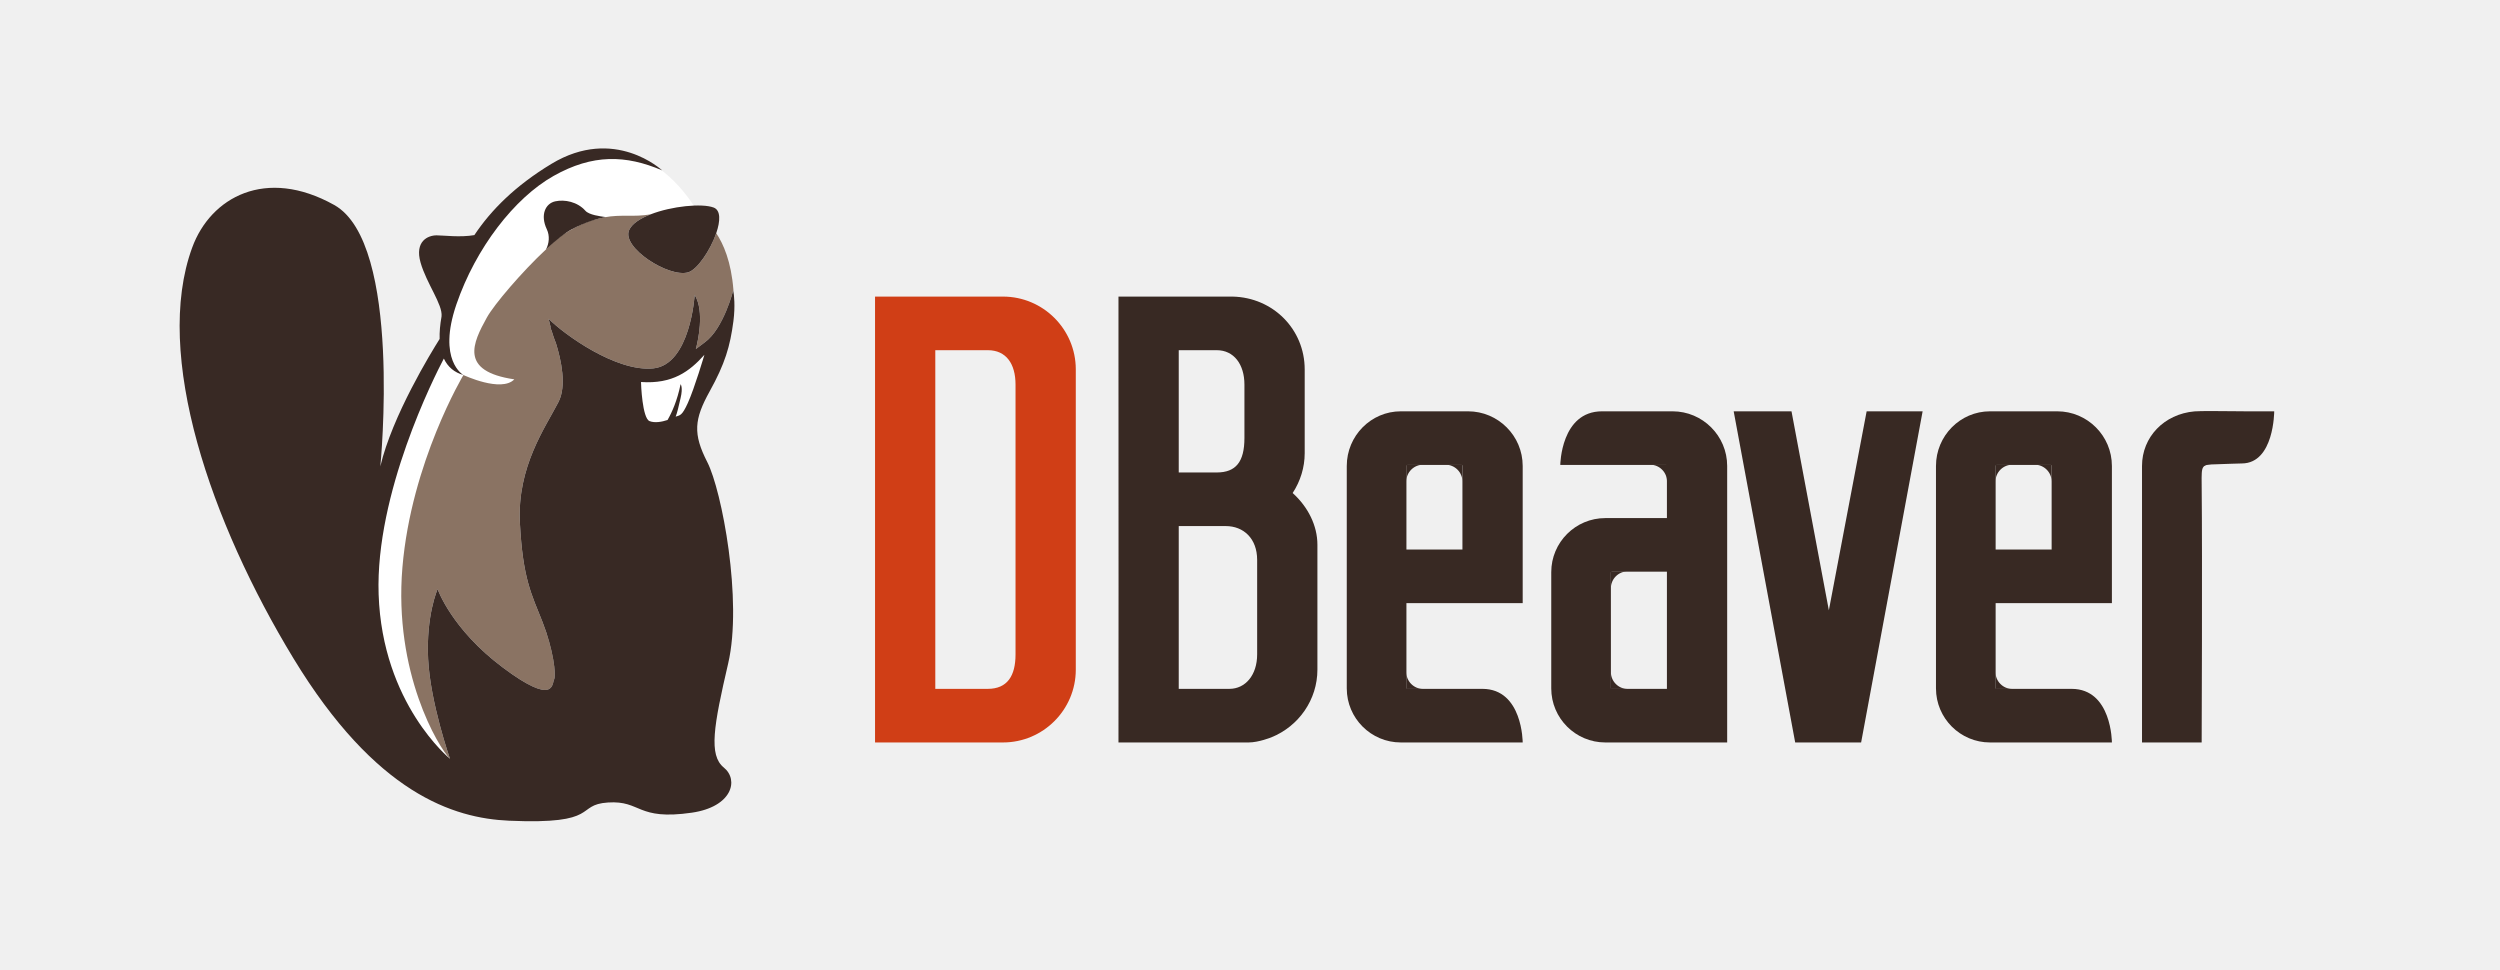
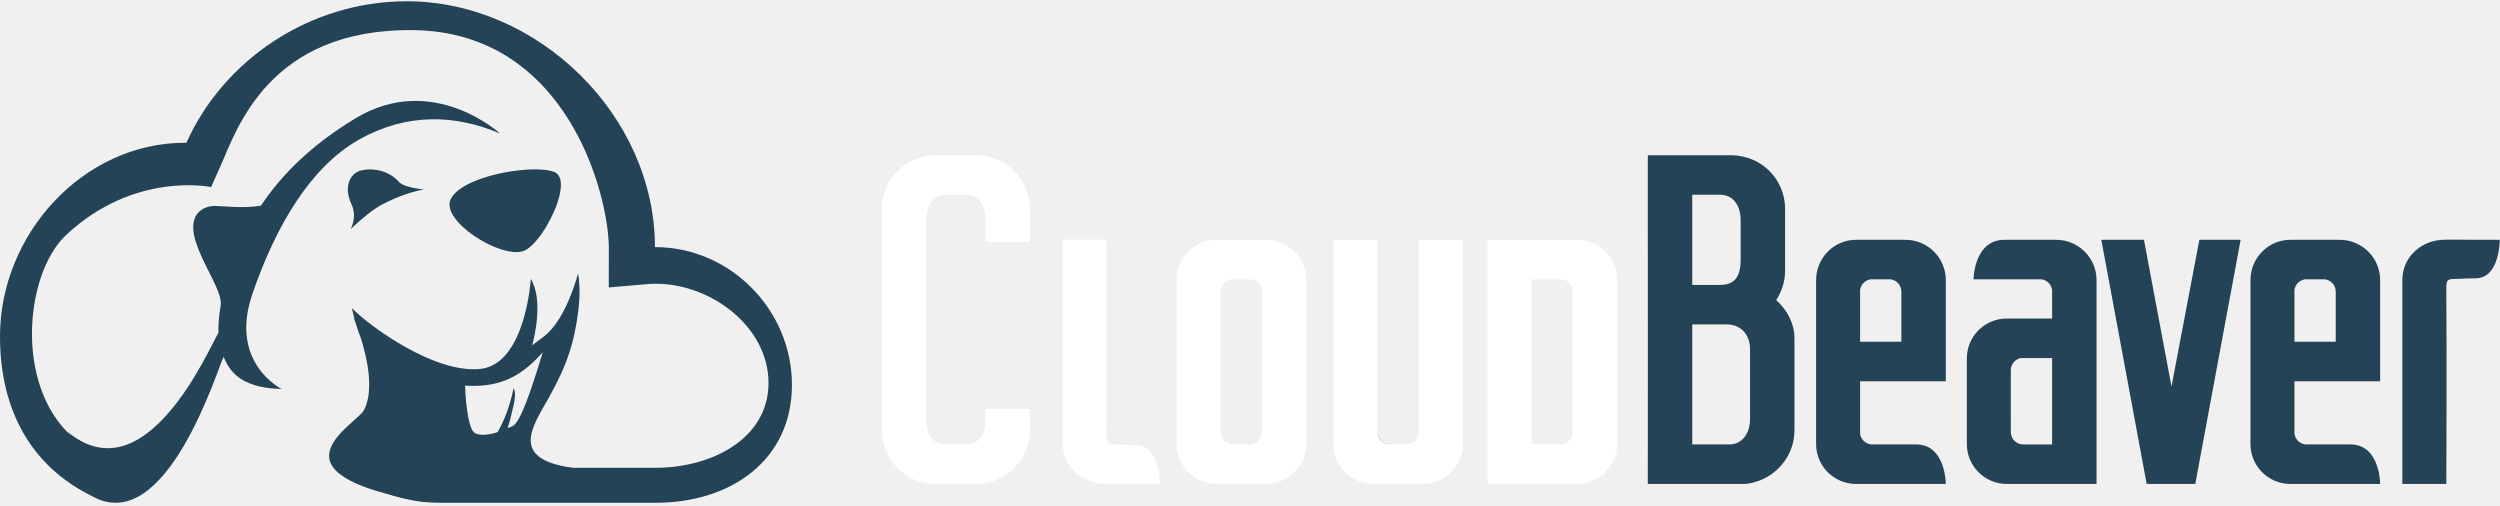
- <svg xmlns="http://www.w3.org/2000/svg" viewBox="0 0 1755.653 681.132" height="681.132" width="1755.653" xml:space="preserve" id="svg2" version="1.1">
-   <defs id="defs6">
-     <clipPath id="clipPath18" clipPathUnits="userSpaceOnUse">
-       <path id="path16" d="M 0,510.849 H 1316.744 V 0 H 0 Z" />
-     </clipPath>
-   </defs>
-   <g transform="matrix(1.333333,0,0,-1.333333,0,681.132)" id="g10">
-     <g id="g12">
-       <g clip-path="url(#clipPath18)" id="g14">
-         <g transform="translate(378.2744,336.3592)" id="g20">
-           <path id="path22" style="fill:#ffffff;fill-opacity:1;fill-rule:nonzero;stroke:none" d="m 0,0 c -11.554,-43.547 -23.476,-80.873 -52.434,-80.873 -6.928,0 -49.101,-124.76 -78.318,-144.295 -31.844,-21.29 -50.706,63.057 -52.989,77.931 -3.745,24.4 9.109,66.364 43.598,153.652 9.618,43.617 35.719,84.078 85.487,87.189 C -23.349,95.561 11.454,43.171 0,0" />
-         </g>
-         <g transform="translate(237.0083,111.1912)" id="g24">
-           <path id="path26" style="fill:#8a7363;fill-opacity:1;fill-rule:nonzero;stroke:none" d="m 0,0 c 0,0 -10.356,29.535 -11.507,52.549 -1.151,23.014 4.986,36.821 4.986,36.821 0,0 7.288,-21.096 34.521,-41.425 C 55.233,27.617 53.699,39.507 54.849,41.809 56,44.11 54.466,57.535 48.712,72.11 c -5.753,14.576 -10.356,22.63 -11.89,52.164 -1.534,29.535 13.425,50.247 20.329,63.671 4.363,8.485 1.436,22.018 -1.309,30.834 -0.826,2.027 -1.602,4.219 -2.303,6.616 -0.505,1.3 -0.833,2.057 -0.833,2.057 0,0 0.135,-0.156 0.391,-0.442 -0.411,1.522 -0.805,3.092 -1.158,4.765 7.896,-8.052 35.513,-28.104 55.11,-26.152 19.597,1.951 21.827,38.706 21.827,38.706 5.385,-8.749 1.618,-24.725 0.613,-28.515 0.952,0.76 2.438,1.888 4.758,3.583 9.972,7.288 15.031,27.617 15.031,27.617 -1.184,14.915 -5.278,24.185 -9.049,29.812 -3.08,-8.962 -9.991,-19.206 -14.805,-20.607 -10.1,-2.938 -35.159,13.041 -31.068,22.247 1.491,3.354 5.83,6.158 11.298,8.292 -9.022,-1.553 -15.362,0.115 -24.408,-1.565 -4.621,-1.205 -7.371,-1.141 -15.601,-5.527 -10.101,-5.382 -11.506,-8.038 -15.071,-11.358 -12.638,-11.769 -27.376,-29.065 -31.141,-35.87 -7.415,-13.402 -14.675,-28.307 14.448,-32.58 -6.904,-7.1 -26.798,2.279 -26.798,2.279 0,0 -27.493,-45.931 -32.143,-101.366 C -29.708,45.337 -6.137,6.115 0,0" />
-         </g>
-         <g transform="translate(375.8574,401.5476)" id="g28">
-           <path id="path30" style="fill:#382924;fill-opacity:1;fill-rule:nonzero;stroke:none" d="m 0,0 c -6.176,2.316 -22.046,0.755 -33.195,-3.598 -5.469,-2.135 -9.807,-4.939 -11.298,-8.293 -4.091,-9.205 20.968,-25.185 31.068,-22.246 4.814,1.4 11.725,11.644 14.804,20.607 C 3.568,-7.159 3.825,-1.435 0,0" />
-         </g>
-         <g transform="translate(319.0176,396.5179)" id="g32">
-           <path id="path34" style="fill:#382924;fill-opacity:1;fill-rule:nonzero;stroke:none" d="m 0,0 c -2.862,0.365 -8.778,1.164 -10.667,3.304 -4.224,4.784 -10.995,6.069 -15.917,4.986 -5.217,-1.147 -7.993,-7.218 -4.412,-14.767 1.611,-3.397 1.203,-7.489 -0.439,-10.542 5.129,4.778 9.923,8.67 13.48,10.542 C -10.945,-2.79 -4.727,-0.877 0,0" />
-         </g>
-         <g transform="translate(370.999,323.9622)" id="g36">
-           <path id="path38" style="fill:#382924;fill-opacity:1;fill-rule:nonzero;stroke:none" d="m 0,0 c 0,0 -5.114,-17.388 -8.694,-25.315 -3.155,-6.986 -4.155,-6.427 -6.435,-7.246 0.857,2.166 1.475,5.008 2.599,9.803 1.353,5.769 0,7.288 0,7.288 -1.773,-8.633 -4.53,-14.802 -6.871,-18.85 -3.039,-1.016 -6.774,-1.672 -9.494,-0.584 -3.835,1.534 -4.487,19.562 -4.487,20.585 C -16.691,-15.47 -7.799,-8.694 0,0 m 15.287,17.75 c 1.038,7.979 0.275,13.95 0.055,15.387 -0.033,0.218 -0.055,0.339 -0.055,0.339 0,0 -0.031,-0.446 -0.113,-1.211 l 0.113,1.978 c 0,0 -5.059,-20.329 -15.031,-27.617 -2.32,-1.695 -3.806,-2.823 -4.758,-3.583 1.005,3.79 4.772,19.766 -0.612,28.515 0,0 -2.231,-36.755 -21.828,-38.706 -19.597,-1.952 -47.213,18.1 -55.11,26.152 0.353,-1.673 0.747,-3.243 1.158,-4.765 -0.255,0.286 -0.391,0.442 -0.391,0.442 0,0 0.328,-0.757 0.833,-2.057 0.702,-2.397 1.477,-4.589 2.303,-6.616 2.746,-8.816 5.672,-22.349 1.309,-30.834 -6.904,-13.424 -21.863,-34.136 -20.329,-63.671 1.534,-29.534 6.137,-37.588 11.891,-52.164 5.753,-14.575 7.287,-28 6.136,-30.301 -1.15,-2.302 0.384,-14.192 -26.849,6.136 -27.233,20.329 -34.52,41.425 -34.52,41.425 0,0 -6.137,-13.807 -4.987,-36.821 1.151,-23.014 11.507,-52.549 11.507,-52.549 0,0 -35.671,28.88 -37.589,86.686 -1.765,53.187 29.362,114.639 34.35,124.125 2.071,-4.425 5.538,-7.337 10.323,-8.674 0,0 -13.864,7.606 -3.697,37.237 10.166,29.631 30.52,55.982 51.156,67.61 20.635,11.628 38.023,11.117 57.201,2.934 0,0 -25.059,23.547 -58.317,3.435 -19.109,-11.557 -31.831,-24.379 -40.588,-37.521 -7.343,-1.311 -16.272,-0.127 -19.891,-0.127 -4.577,0 -11.637,-3.103 -8.445,-14.337 3.125,-11 11.75,-22.125 11.049,-28.378 -0.789,-4.402 -1.126,-8.365 -1.004,-11.857 -4.403,-6.981 -24.964,-40.482 -31.237,-67.108 0,0 11.758,117.544 -24.297,137.677 -36.055,20.134 -65.103,4.031 -74.794,-22.442 -20.713,-56.575 9.972,-144.986 53.314,-216.328 43.343,-71.342 84.413,-84.248 113.535,-85.535 48.712,-2.151 34.52,8.439 52.164,9.589 17.644,1.152 14.959,-9.589 44.11,-5.369 21.288,3.081 24.931,17.26 16.876,23.78 -8.055,6.521 -5.37,21.864 2.302,54.85 7.671,32.986 -3.324,91.054 -10.996,106.013 -7.671,14.959 -6.904,22.577 1.279,37.333 8.013,14.451 10.748,23.653 12.474,36.928" />
-         </g>
-         <g transform="translate(520.2573,148.031)" id="g40">
-           <path id="path42" style="fill:#d03e16;fill-opacity:1;fill-rule:nonzero;stroke:none" d="M 0,0 H -27.64 V 178.376 H 0 c 9.697,0 14.618,-7.162 14.618,-18.122 V 18.125 C 14.618,6.915 10.363,0 0,0 M 7.999,206.608 H -59.378 V -28.231 H 7.999 c 21.149,0 38.357,17.208 38.357,38.357 v 158.127 c 0,21.15 -17.208,38.355 -38.357,38.355" />
-         </g>
-         <g transform="translate(620.8369,233.7654)" id="g44">
-           <path id="path46" style="fill:#382923;fill-opacity:1;fill-rule:nonzero;stroke:none" d="m 0,0 h 24.771 c 9.321,0 16.528,-6.501 16.528,-17.805 v -49.804 c 0,-10.876 -6.207,-18.125 -14.617,-18.125 L 0,-85.734 Z M 34.6,46.356 C 34.6,33.824 30.093,28.234 19.985,28.234 H 0 V 92.642 H 19.985 C 29.093,92.642 34.6,85.146 34.6,74.52 Z M 59.999,17.408 c 4.1,6.264 6.342,13.515 6.342,20.949 v 44.162 c 0,21.079 -16.627,37.927 -38.039,38.355 h -60.043 c 0,0 -0.043,-8.4 0,-31.061 0.1,-53.195 0,-203.779 0,-203.779 h 68.539 c 5.327,0 11.999,2.703 11.999,2.703 14.414,5.843 24.241,19.801 24.241,35.655 v 65.802 c 0,9.986 -4.895,19.88 -13.039,27.214" />
-         </g>
-         <g transform="translate(770.2549,265.4256)" id="g48">
-           <path id="path50" style="fill:#382923;fill-opacity:1;fill-rule:nonzero;stroke:none" d="M 0,0 V -44.021 H -29.497 V 0 c 0,0.216 0.084,0.344 0.151,0.412 0.224,0.062 0.407,0.122 0.404,0.143 H -0.474 C -0.315,0.508 -0.185,0.427 -0.073,0.477 -0.052,0.44 0,0.284 0,0 M 2.953,28.786 H -32.449 C -48.146,28.786 -60.917,15.872 -60.917,0 v -117.157 c 0,-15.697 12.771,-28.469 28.468,-28.469 h 64.19 c 0,0 0,28.185 -21.189,28.231 -12.095,0.028 -39.236,-0.017 -39.236,-0.017 -0.227,0.039 -0.445,0.1 -0.677,0.166 -0.068,0.052 -0.128,0.091 -0.136,0.089 v 44.905 H 31.741 V 0 c 0,15.872 -12.914,28.786 -28.788,28.786" />
-         </g>
-         <g transform="translate(877.959,209.743)" id="g52">
-           <path id="path54" style="fill:#382923;fill-opacity:1;fill-rule:nonzero;stroke:none" d="m 0,0 v -61.717 l -28.687,-0.012 c -0.227,0.039 -0.445,0.1 -0.677,0.166 -0.071,0.051 -0.141,0.09 -0.136,0.088 l -0.015,61.136 c 0.021,0.055 0.088,0.133 0.156,0.193 0.227,0.063 0.417,0.123 0.417,0.146 z m 2.952,84.469 h -37.114 c -21.71,0 -22,-28.232 -22,-28.232 H -0.474 C -0.32,56.19 -0.169,56.11 -0.073,56.159 -0.052,56.123 0,55.967 0,55.683 V 28.231 h -32.452 c -15.697,0 -28.468,-12.771 -28.468,-28.468 v -61.238 c 0,-15.697 12.771,-28.468 28.468,-28.468 h 64.19 V 55.683 c 0,15.872 -12.914,28.786 -28.786,28.786" />
-         </g>
-         <g transform="translate(963.2515,189.4031)" id="g56">
-           <path id="path58" style="fill:#382923;fill-opacity:1;fill-rule:nonzero;stroke:none" d="M 0,0 -19.673,104.809 H -50.13 L -17.736,-69.604 H 16.997 L 49.389,104.809 H 19.902 Z" />
-         </g>
-         <g transform="translate(1182.488,294.2117)" id="g60">
-           <path id="path62" style="fill:#382923;fill-opacity:1;fill-rule:nonzero;stroke:none" d="m 0,0 c -1.286,0 -3.419,0.023 -5.931,0.052 -9.126,0.099 -16.976,0.167 -20.723,-0.089 -16.02,-1.413 -27.648,-13.505 -27.648,-28.749 v -145.626 h 31.421 c 0,0 0.396,95.969 0,135.962 -0.104,10.504 -0.111,10.328 7.756,10.554 7.133,0.206 10.09,0.412 13.456,0.436 C 15.332,-27.343 15.332,0 15.332,0 Z" />
-         </g>
-         <g transform="translate(848.4448,156.8767)" id="g64">
-           <path id="path66" style="fill:#382923;fill-opacity:1;fill-rule:nonzero;stroke:none" d="M 0,0 V -8.893 H 8.893 C 3.981,-8.893 0,-4.911 0,0" />
-         </g>
-         <g transform="translate(740.687,156.8767)" id="g68">
-           <path id="path70" style="fill:#382923;fill-opacity:1;fill-rule:nonzero;stroke:none" d="M 0,0 V -8.893 H 8.893 C 3.981,-8.893 0,-4.911 0,0" />
-         </g>
-         <g transform="translate(857.3374,209.9129)" id="g72">
-           <path id="path74" style="fill:#382923;fill-opacity:1;fill-rule:nonzero;stroke:none" d="M 0,0 H -8.893 V -8.893 C -8.893,-3.981 -4.911,0 0,0" />
-         </g>
-         <g transform="translate(749.5796,266.0901)" id="g76">
-           <path id="path78" style="fill:#382923;fill-opacity:1;fill-rule:nonzero;stroke:none" d="M 0,0 H -8.893 V -8.893 C -8.893,-3.981 -4.911,0 0,0" />
-         </g>
-         <g transform="translate(770.2549,257.1975)" id="g80">
-           <path id="path82" style="fill:#382923;fill-opacity:1;fill-rule:nonzero;stroke:none" d="M 0,0 V 8.893 H -8.893 C -3.981,8.893 0,4.911 0,0" />
-         </g>
-         <g transform="translate(878.019,257.1975)" id="g84">
-           <path id="path86" style="fill:#382923;fill-opacity:1;fill-rule:nonzero;stroke:none" d="M 0,0 V 8.893 H -8.893 C -3.981,8.893 0,4.911 0,0" />
-         </g>
-         <g transform="translate(1080.588,265.4256)" id="g88">
-           <path id="path90" style="fill:#382923;fill-opacity:1;fill-rule:nonzero;stroke:none" d="M 0,0 V -44.021 H -29.497 V 0 c 0,0.216 0.084,0.344 0.151,0.412 0.224,0.062 0.407,0.122 0.404,0.143 H -0.474 C -0.315,0.508 -0.185,0.427 -0.073,0.477 -0.052,0.44 0,0.284 0,0 M 2.953,28.786 H -32.449 C -48.146,28.786 -60.917,15.872 -60.917,0 v -117.157 c 0,-15.697 12.771,-28.469 28.468,-28.469 h 64.19 c 0,0 0,28.185 -21.189,28.231 -12.095,0.028 -39.236,-0.017 -39.236,-0.017 -0.227,0.039 -0.445,0.1 -0.677,0.166 -0.068,0.052 -0.128,0.091 -0.136,0.089 v 44.905 H 31.741 V 0 c 0,15.872 -12.914,28.786 -28.788,28.786" />
-         </g>
-         <g transform="translate(1051.021,156.8767)" id="g92">
-           <path id="path94" style="fill:#382923;fill-opacity:1;fill-rule:nonzero;stroke:none" d="M 0,0 V -8.893 H 8.893 C 3.981,-8.893 0,-4.911 0,0" />
-         </g>
-         <g transform="translate(1059.913,266.0901)" id="g96">
-           <path id="path98" style="fill:#382923;fill-opacity:1;fill-rule:nonzero;stroke:none" d="M 0,0 H -8.893 V -8.893 C -8.893,-3.981 -4.911,0 0,0" />
-         </g>
-         <g transform="translate(1164.437,266.3401)" id="g100">
-           <path id="path102" style="fill:#382923;fill-opacity:1;fill-rule:nonzero;stroke:none" d="M 0,0 H -8.893 V -8.893 C -8.893,-3.981 -4.911,0 0,0" />
-         </g>
-         <g transform="translate(1080.589,257.1975)" id="g104">
-           <path id="path106" style="fill:#382923;fill-opacity:1;fill-rule:nonzero;stroke:none" d="M 0,0 V 8.893 H -8.893 C -3.981,8.893 0,4.911 0,0" />
-         </g>
-       </g>
-     </g>
+ <svg xmlns="http://www.w3.org/2000/svg" width="361" height="73" viewBox="0 0 361 73">
+   <g fill="none" fill-rule="evenodd">
+     <path fill="#FFF" d="M148.71 34.954V30.17c0-4.275-3.479-7.752-7.753-7.752h-5.865c-4.275 0-7.753 3.477-7.753 7.752v31.959c0 4.275 3.478 7.752 7.753 7.752h5.865c4.274 0 7.752-3.477 7.752-7.752V59.06h-6.414v1.451c0 2.266-.86 3.664-2.955 3.664H136.708c-2.094 0-2.954-1.398-2.954-3.664V31.785c0-2.215.994-3.662 2.954-3.662h2.633c1.959 0 2.954 1.447 2.954 3.662v3.17h6.414zM164.41 69.852c-.26 0-.69.004-1.198.01-1.844.02-3.431.034-4.188-.017-3.238-.286-5.588-2.73-5.588-5.81V34.601h6.35s.08 19.396 0 27.479c-.02 2.123-.022 2.087 1.568 2.133 1.442.042 2.04.083 2.72.088 3.436.024 3.436 5.55 3.436 5.55h-3.1z" />
+     <path fill="#4598D3" d="M198.923 62.387v1.797h1.798c-.993 0-1.798-.805-1.798-1.797" />
+     <path fill="#244357" d="M252.705 60.511c0 2.198-1.254 3.664-2.954 3.664h-5.393V46.847h5.007c1.884 0 3.34 1.314 3.34 3.598v10.066zm-8.347-32.388h4.04c1.84 0 2.953 1.515 2.953 3.662v5.693c0 2.532-.91 3.662-2.953 3.662h-4.04V28.123zm12.127 15.205c.828-1.266 1.282-2.731 1.282-4.234V30.17c0-4.26-3.36-7.666-7.688-7.752h-12.136s-.008 1.697 0 6.278c.02 10.75 0 41.185 0 41.185h13.853c1.076 0 2.425-.546 2.425-.546 2.913-1.18 4.9-4.002 4.9-7.206v-13.3c0-2.018-.99-4.017-2.636-5.5zM268.596 49.345v-7.451c.097-.802.72-1.44 1.515-1.558h2.917c.865.13 1.53.873 1.53 1.774v7.235h-5.962zm6.558-14.715H268c-3.173 0-5.754 2.61-5.754 5.818v23.679c0 3.172 2.581 5.753 5.754 5.753h12.974s0-5.696-4.283-5.705c-1.646-.004-4.667-.001-6.468.001-.847-.073-1.525-.733-1.626-1.572v-7.553h12.377V40.448c0-3.208-2.61-5.818-5.819-5.818zM296.325 64.176l-4.296.002c-.916-.065-1.64-.815-1.666-1.741l-.002-8.977c.002-.871.624-1.596 1.448-1.758h4.516v12.474zM290.36 51.77v.724-.724zm6.562-17.14h-7.501c-4.388 0-4.446 5.706-4.446 5.706h9.833c.8.12 1.427.764 1.517 1.572v4.088h-6.558c-3.173 0-5.754 2.581-5.754 5.754v12.377c0 3.172 2.581 5.753 5.754 5.753h12.973V40.448c0-3.208-2.61-5.818-5.818-5.818zM313.564 55.813L309.588 34.63 303.432 34.63 309.979 69.88 316.999 69.88 323.546 34.63 317.586 34.63zM357.874 34.63c-.26 0-.691-.005-1.199-.01-1.844-.02-3.43-.034-4.188.017-3.238.286-5.588 2.73-5.588 5.81V69.88h6.35s.08-19.396 0-27.48c-.02-2.122-.022-2.086 1.568-2.132 1.442-.042 2.04-.083 2.72-.088 3.436-.024 3.436-5.55 3.436-5.55h-3.1zM331.317 49.345v-7.451c.097-.802.72-1.44 1.515-1.558h2.918c.865.13 1.529.873 1.53 1.774v7.235h-5.963zm6.559-14.715h-7.155c-3.173 0-5.754 2.61-5.754 5.818v23.679c0 3.172 2.581 5.753 5.754 5.753h12.973s0-5.696-4.282-5.705c-1.646-.004-4.668-.001-6.468.001-.847-.073-1.525-.733-1.627-1.572v-7.553h12.377V40.448c0-3.208-2.61-5.818-5.818-5.818z" />
+     <path fill="#FFF" d="M182.228 49.345v13.04c0 .902-.664 1.645-1.529 1.775h-2.918c-.794-.119-1.417-.756-1.515-1.557v-20.71c.098-.801.721-1.438 1.515-1.557h2.918c.865.13 1.529.873 1.53 1.774v7.235zm.597-14.715h-3.59v-.014h-3.565c-3.173 0-5.754 2.58-5.754 5.753V64.127c0 3.172 2.581 5.753 5.754 5.753h3.566l-.002-.014h3.591c3.208 0 5.818-2.61 5.818-5.818v-23.6c0-3.208-2.61-5.818-5.818-5.818zM204.854 34.63v27.756c0 .9-.664 1.645-1.529 1.774h-2.918c-.794-.119-1.418-.756-1.514-1.558V34.616h-6.35v29.51c0 3.173 2.58 5.754 5.753 5.754h3.566c0-.004 3.589-.014 3.589-.014 3.208 0 5.818-2.61 5.818-5.818V34.63h-6.415zM227.115 49.345v13.04c0 .902-.665 1.645-1.53 1.775h-4.432V40.336h4.433c.864.13 1.529.873 1.529 1.774v7.235zm.596-14.715h-3.59l.001-.014h-9.32V69.88h9.32l-.001-.014h3.59c3.209 0 5.819-2.61 5.819-5.818v-23.6c0-3.208-2.61-5.818-5.819-5.818z" />
+     <path fill="#244357" d="M94.575 35.68c-.581 0 0 0 0 0 0-18.976-16.87-35.496-35.846-35.496-13.978 0-26.446 8.45-31.812 20.432-.187-.004 0-.004-.187-.004C11.996 20.612 0 33.83 0 48.565c0 10.488 4.369 18.65 13.171 23.01 1.404-1.463 4.884-1.488 6.68-2.48-3.155-1.045-5.722-3.194-8.464-5.238-9.428-7.028-8.014-24.154-1.831-29.934 9.905-9.259 20.926-6.909 20.926-6.909l1.369-3.055c2.282-5.095 6.872-19.87 27.842-19.608 22.178.277 28.217 23.723 28.225 31.54l-.001.096-.012 5.522 5.502-.478c.436-.038.869-.057 1.286-.057 8.055 0 16.28 6.267 16.28 14.322s-8.225 12.252-16.28 12.252H49.15c.519.266 5.77 5.053 14.419 5.053h31.124c10.859 0 19.661-6.16 19.661-17.018 0-10.859-8.92-19.903-19.78-19.903" />
+     <path fill="#244357" d="M80 24.818c-2.074-.777-7.403-.253-11.148 1.209-1.836.717-3.293 1.658-3.794 2.785-1.374 3.091 7.042 8.458 10.434 7.47 1.616-.47 3.937-3.91 4.972-6.92.735-2.14.82-4.062-.464-4.544M61.18 27.364c-.96-.122-2.947-.391-3.582-1.11-1.418-1.606-3.692-2.037-5.346-1.674-1.751.385-2.684 2.424-1.48 4.96.54 1.14.403 2.514-.148 3.54 1.722-1.605 3.332-2.912 4.527-3.54 2.354-1.239 4.442-1.881 6.03-2.176M78.369 50.874s-1.718 5.84-2.92 8.501c-1.06 2.347-1.395 2.159-2.161 2.434.288-.728.495-1.682.873-3.292.454-1.938 0-2.448 0-2.448-.596 2.9-1.521 4.971-2.308 6.33-1.02.342-2.275.562-3.188.197-1.288-.515-1.507-6.57-1.507-6.913 5.605.386 8.592-1.89 11.21-4.809m-27.555-6.382c.119.562.25 1.089.389 1.6l-.131-.148s.11.254.28.69c.235.806.495 1.541.773 2.222.922 2.961 1.905 7.506.44 10.355-1.096 2.13-15.017 9.102 8.777 13.283l21.36-4.946c-9.41-1.273-5.63-6.19-3.388-10.234 2.691-4.853 3.61-7.943 4.19-12.4.348-2.68.092-4.686.018-5.169-.011-.073-.019-.113-.019-.113s-.01.15-.038.406l.038-.664s-1.698 6.827-5.047 9.275c-.78.57-1.278.948-1.598 1.203.337-1.273 1.602-6.638-.206-9.576 0 0-.75 12.343-7.33 12.999-6.582.655-15.856-6.079-18.508-8.783" />
+     <path fill="#244357" d="M31.876 44.084c-.264 1.478-.378 2.809-.337 3.982-1.279 2.027-10.513 23.982-21.983 14.117 1.963 1.72 3.615 9.391 3.615 9.391C23.96 77.88 31.43 53.154 32.283 51.532c.695 1.486 1.87 4.504 8.39 4.638 0 0-7.65-3.75-4.235-13.7 3.414-9.952 8.461-18.397 15.391-22.302 6.93-3.905 13.932-3.639 20.373-.89 0 0-9.72-8.937-20.89-2.182-6.417 3.88-10.689 8.187-13.63 12.6-2.466.44-5.465.043-6.68.043-1.537 0-3.908 1.042-2.836 4.815 1.05 3.694 3.946 7.43 3.71 9.53" />
  </g>
</svg>
